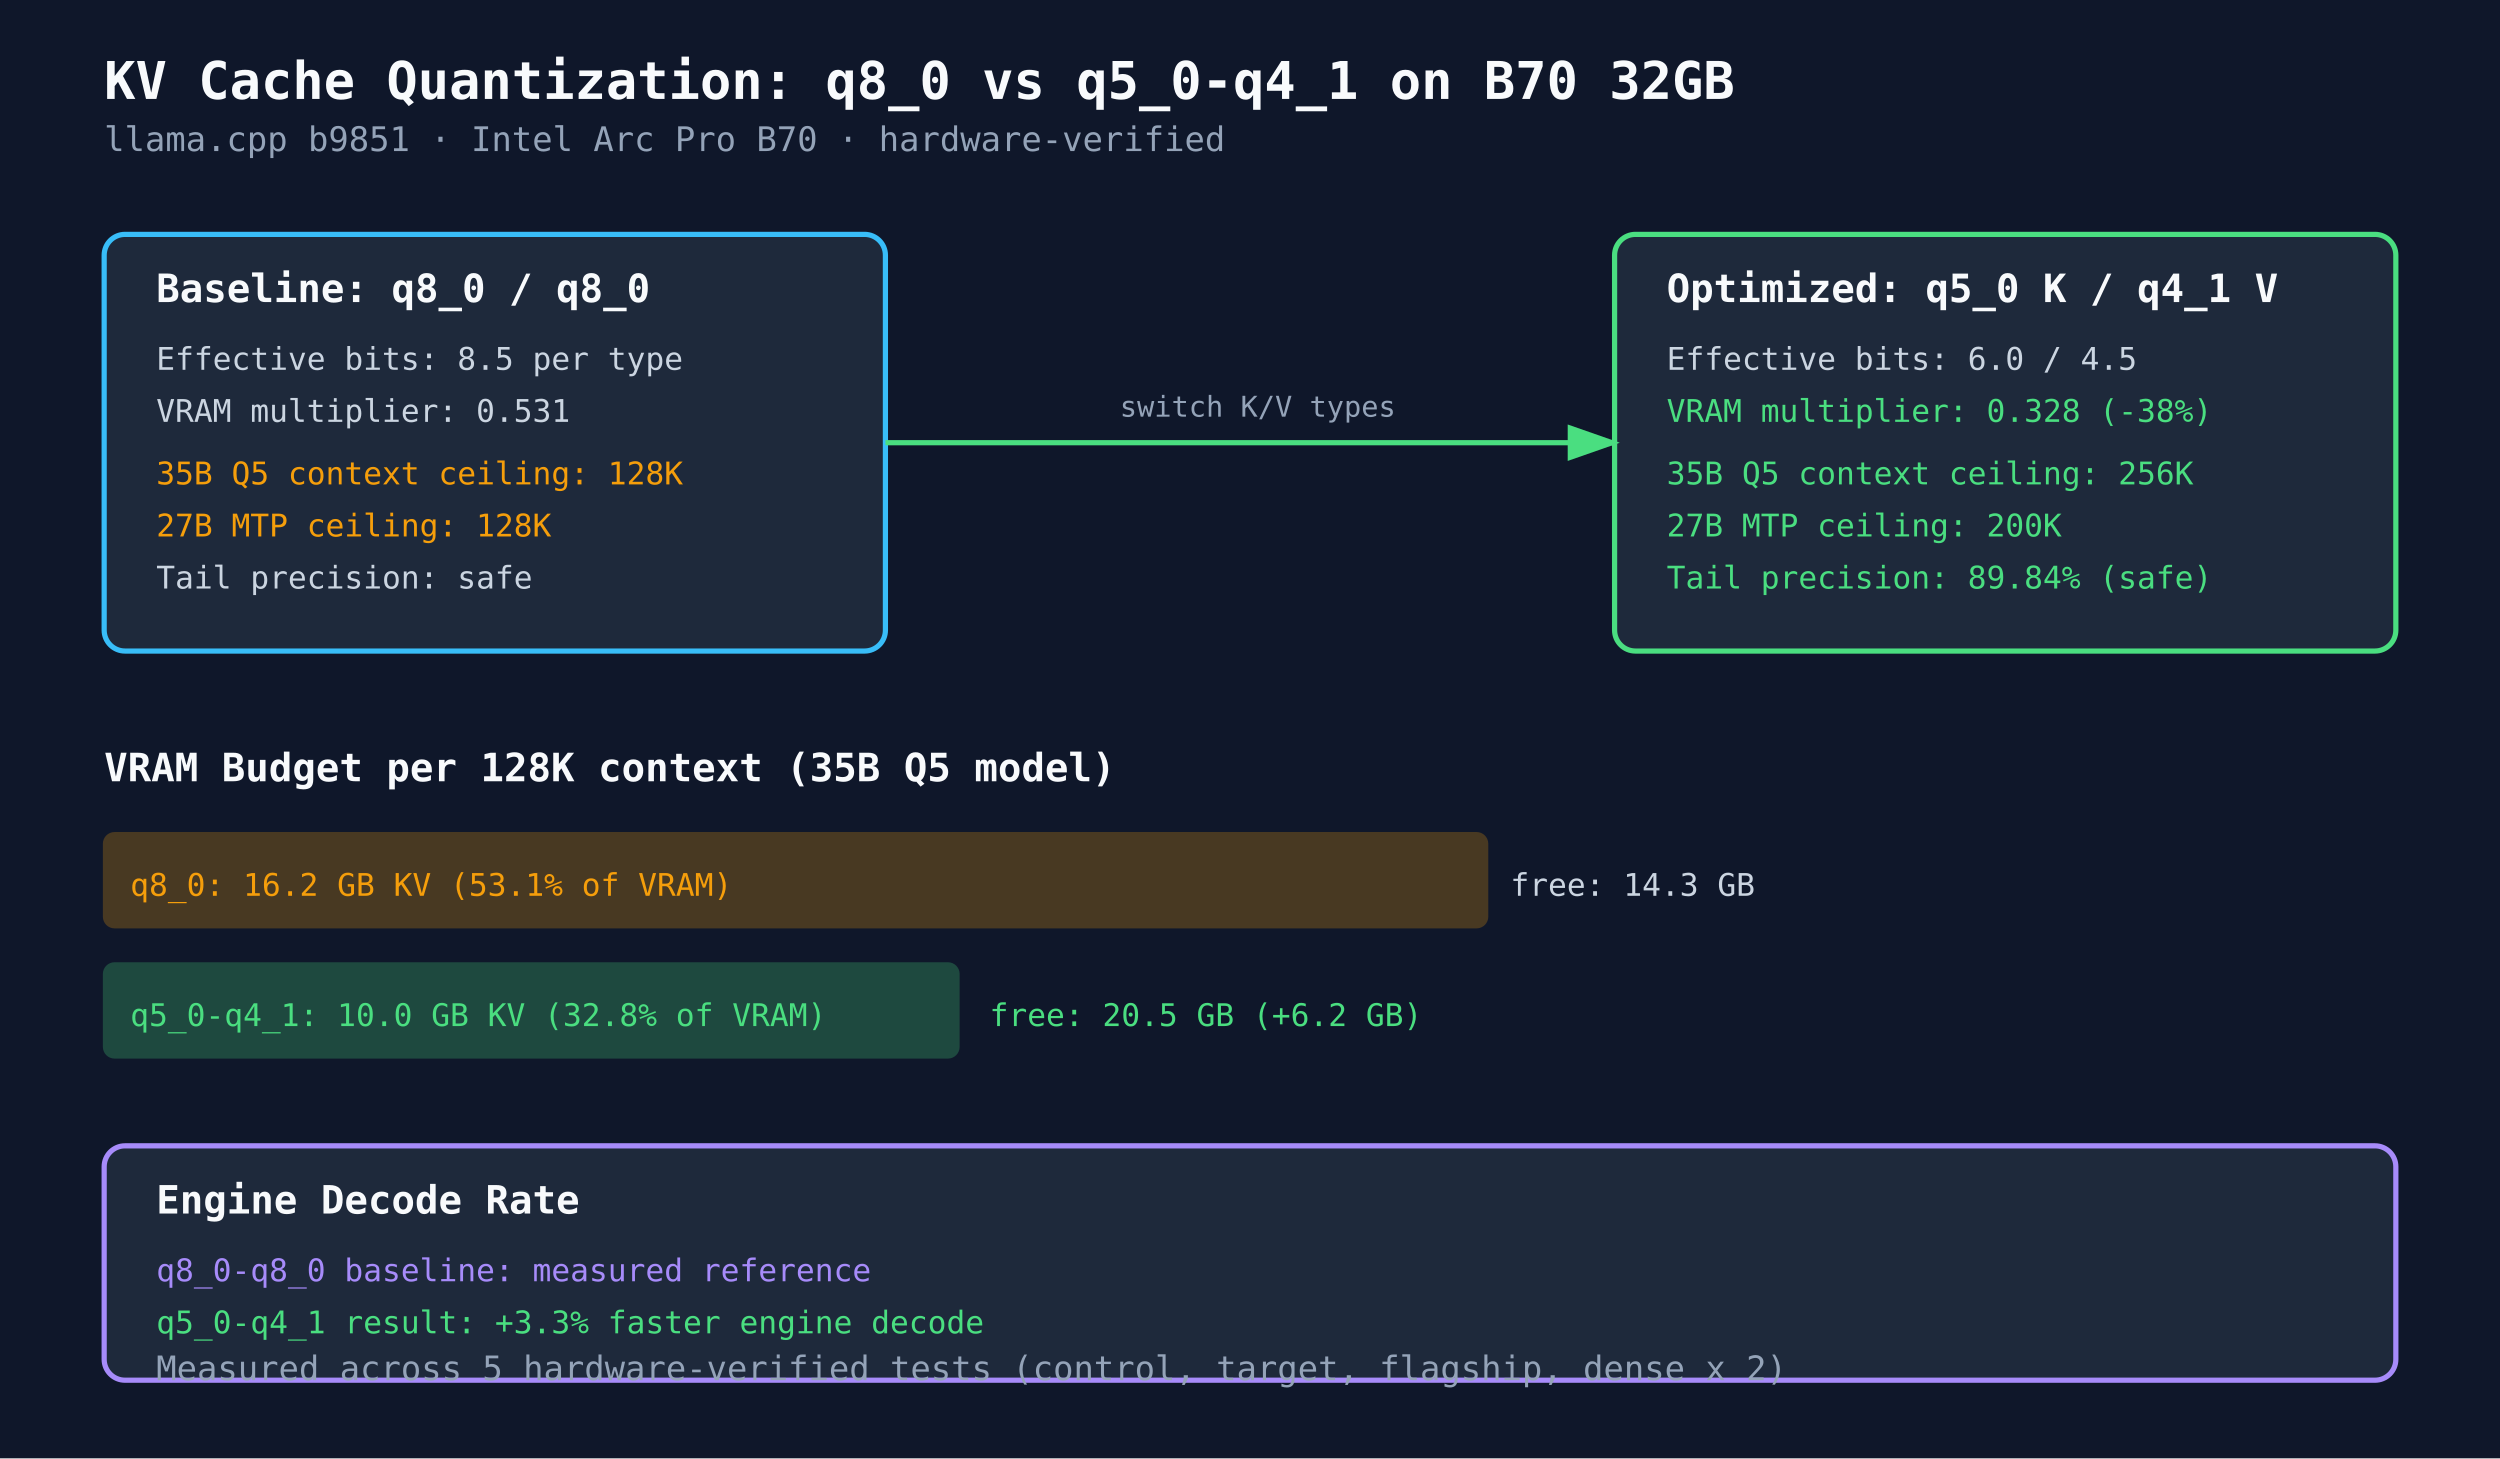
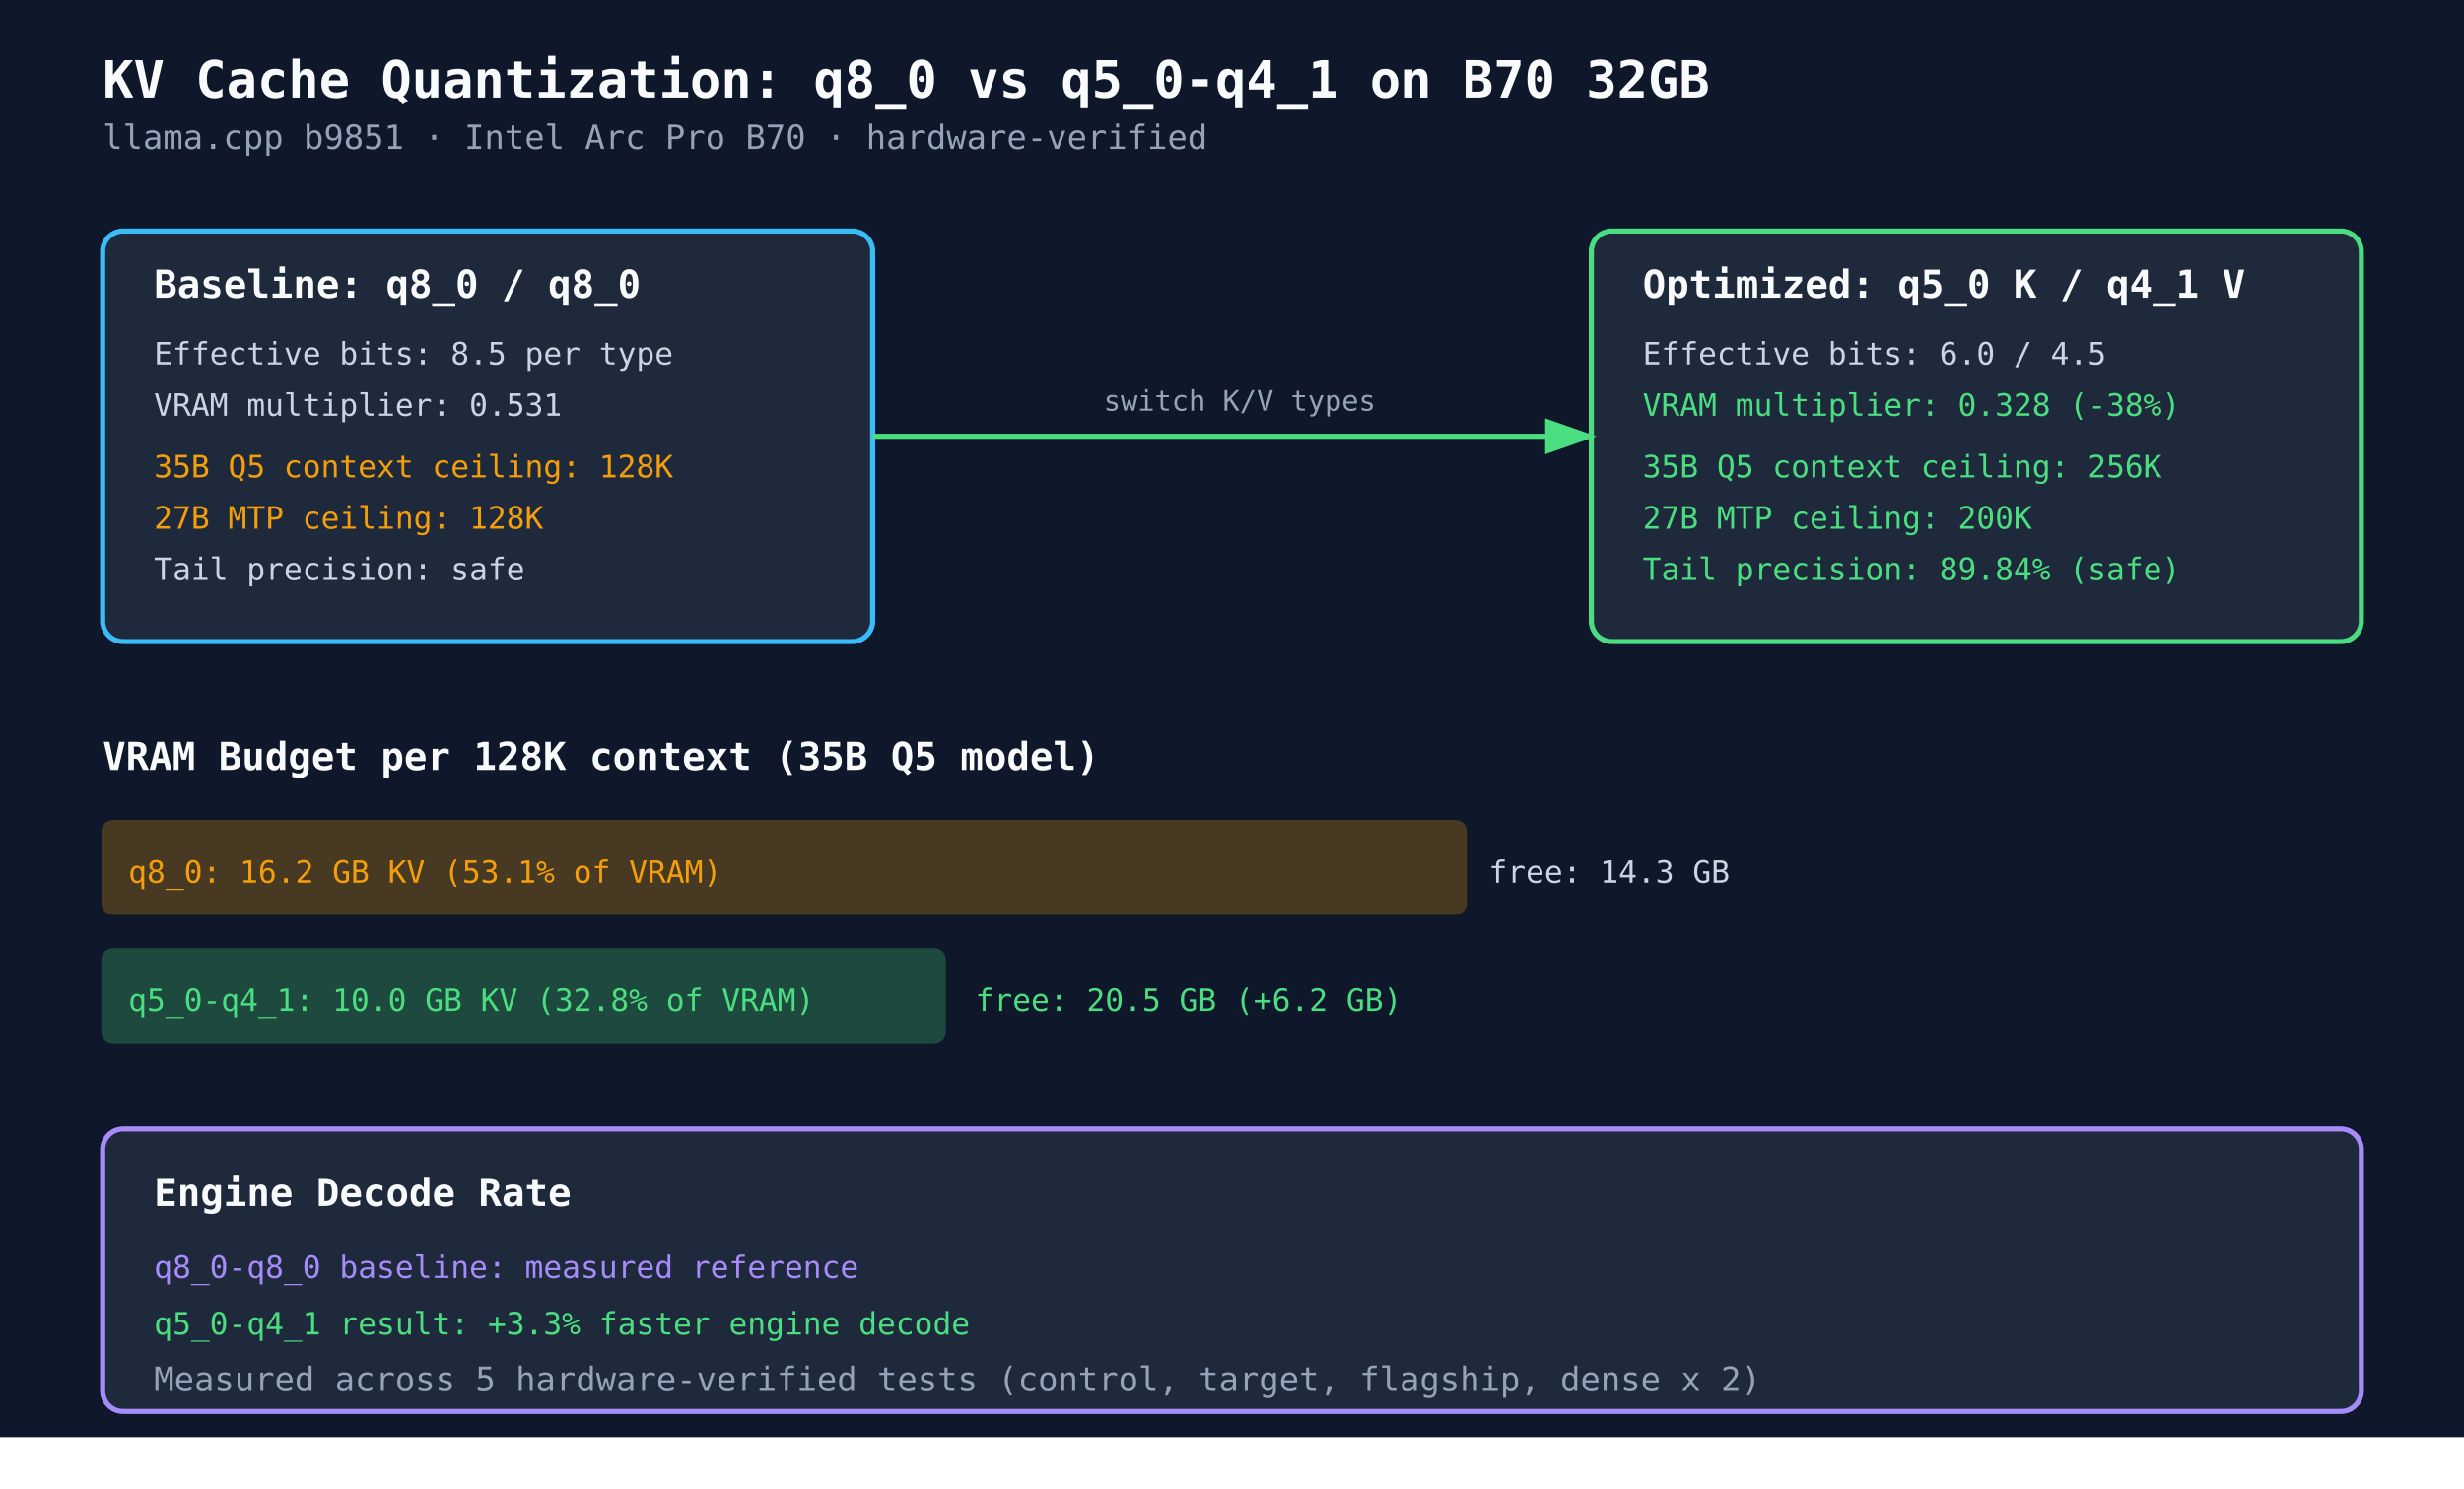
- <svg xmlns="http://www.w3.org/2000/svg" viewBox="0 0 960 560">
+ <svg xmlns="http://www.w3.org/2000/svg" viewBox="0 0 960 580">
  <defs>
    <style>
      .bg { fill: #0f172a; }
      .title { fill: #f8fafc; font-family: monospace; font-size: 20px; font-weight: bold; }
      .sub { fill: #94a3b8; font-family: monospace; font-size: 13px; }
      .code { fill: #cbd5e1; font-family: monospace; font-size: 12px; }
      .code-g { fill: #4ade80; font-family: monospace; font-size: 12px; }
      .code-a { fill: #f59e0b; font-family: monospace; font-size: 12px; }
      .code-r { fill: #ef4444; font-family: monospace; font-size: 12px; }
      .code-b { fill: #38bdf8; font-family: monospace; font-size: 12px; }
      .code-p { fill: #a78bfa; font-family: monospace; font-size: 12px; }
      .box { fill: #1e293b; stroke: #334155; stroke-width: 2; rx: 8; }
      .box-blue { fill: #1e293b; stroke: #38bdf8; stroke-width: 2; rx: 8; }
      .box-green { fill: #1e293b; stroke: #4ade80; stroke-width: 2; rx: 8; }
      .box-amber { fill: #1e293b; stroke: #f59e0b; stroke-width: 2; rx: 8; }
      .box-purple { fill: #1e293b; stroke: #a78bfa; stroke-width: 2; rx: 8; }
      .box-red { fill: #1e293b; stroke: #ef4444; stroke-width: 2; rx: 8; }
      .arr { stroke: #38bdf8; stroke-width: 2; fill: none; marker-end: url(#ah); }
      .arr-g { stroke: #4ade80; stroke-width: 2; fill: none; marker-end: url(#ahg); }
      .label { fill: #94a3b8; font-family: monospace; font-size: 11px; }
    </style>
    <marker id="ah" markerWidth="10" markerHeight="7" refX="9" refY="3.5" orient="auto">
      <polygon points="0 0, 10 3.5, 0 7" fill="#38bdf8" />
    </marker>
    <marker id="ahg" markerWidth="10" markerHeight="7" refX="9" refY="3.5" orient="auto">
      <polygon points="0 0, 10 3.5, 0 7" fill="#4ade80" />
    </marker>
  </defs>
  <rect width="960" height="560" class="bg" />
  <text x="40" y="38" class="title">KV Cache Quantization: q8_0 vs q5_0-q4_1 on B70 32GB</text>
  <text x="40" y="58" class="sub">llama.cpp b9851 · Intel Arc Pro B70 · hardware-verified</text>
  <rect x="40" y="90" width="300" height="160" class="box-blue" />
  <text x="60" y="116" class="title" style="font-size:15px;">Baseline: q8_0 / q8_0</text>
  <text x="60" y="142" class="code">Effective bits: 8.5 per type</text>
  <text x="60" y="162" class="code">VRAM multiplier: 0.531</text>
  <text x="60" y="186" class="code-a">35B Q5 context ceiling: 128K</text>
  <text x="60" y="206" class="code-a">27B MTP ceiling: 128K</text>
  <text x="60" y="226" class="code">Tail precision: safe</text>
  <rect x="620" y="90" width="300" height="160" class="box-green" />
  <text x="640" y="116" class="title" style="font-size:15px;">Optimized: q5_0 K / q4_1 V</text>
  <text x="640" y="142" class="code">Effective bits: 6.0 / 4.5</text>
  <text x="640" y="162" class="code-g">VRAM multiplier: 0.328 (-38%)</text>
  <text x="640" y="186" class="code-g">35B Q5 context ceiling: 256K</text>
  <text x="640" y="206" class="code-g">27B MTP ceiling: 200K</text>
  <text x="640" y="226" class="code-g">Tail precision: 89.84% (safe)</text>
  <line x1="340" y1="170" x2="620" y2="170" class="arr-g" />
  <text x="430" y="160" class="label">switch K/V types</text>
  <text x="40" y="300" class="title" style="font-size:15px;">VRAM Budget per 128K context (35B Q5 model)</text>
  <rect x="40" y="320" width="531" height="36" rx="4" fill="#f59e0b" opacity="0.25" stroke="#f59e0b" stroke-width="1" />
  <text x="50" y="344" class="code-a">q8_0: 16.2 GB KV (53.1% of VRAM)</text>
  <rect x="40" y="370" width="328" height="36" rx="4" fill="#4ade80" opacity="0.25" stroke="#4ade80" stroke-width="1" />
  <text x="50" y="394" class="code-g">q5_0-q4_1: 10.0 GB KV (32.8% of VRAM)</text>
  <text x="580" y="344" class="code">free: 14.3 GB</text>
  <text x="380" y="394" class="code-g">free: 20.5 GB (+6.2 GB)</text>
-   <rect x="40" y="440" width="880" height="90" class="box-purple" />
-   <text x="60" y="466" class="title" style="font-size:15px;">Engine Decode Rate</text>
-   <text x="60" y="492" class="code-p">q8_0-q8_0 baseline: measured reference</text>
-   <text x="60" y="512" class="code-g">q5_0-q4_1 result: +3.3% faster engine decode</text>
-   <text x="60" y="530" class="sub">Measured across 5 hardware-verified tests (control, target, flagship, dense x 2)</text>
+   <rect x="40" y="440" width="880" height="110" class="box-purple" />
+   <text x="60" y="470" class="title" style="font-size:15px;">Engine Decode Rate</text>
+   <text x="60" y="498" class="code-p">q8_0-q8_0 baseline: measured reference</text>
+   <text x="60" y="520" class="code-g">q5_0-q4_1 result: +3.3% faster engine decode</text>
+   <text x="60" y="542" class="sub">Measured across 5 hardware-verified tests (control, target, flagship, dense x 2)</text>
</svg>
